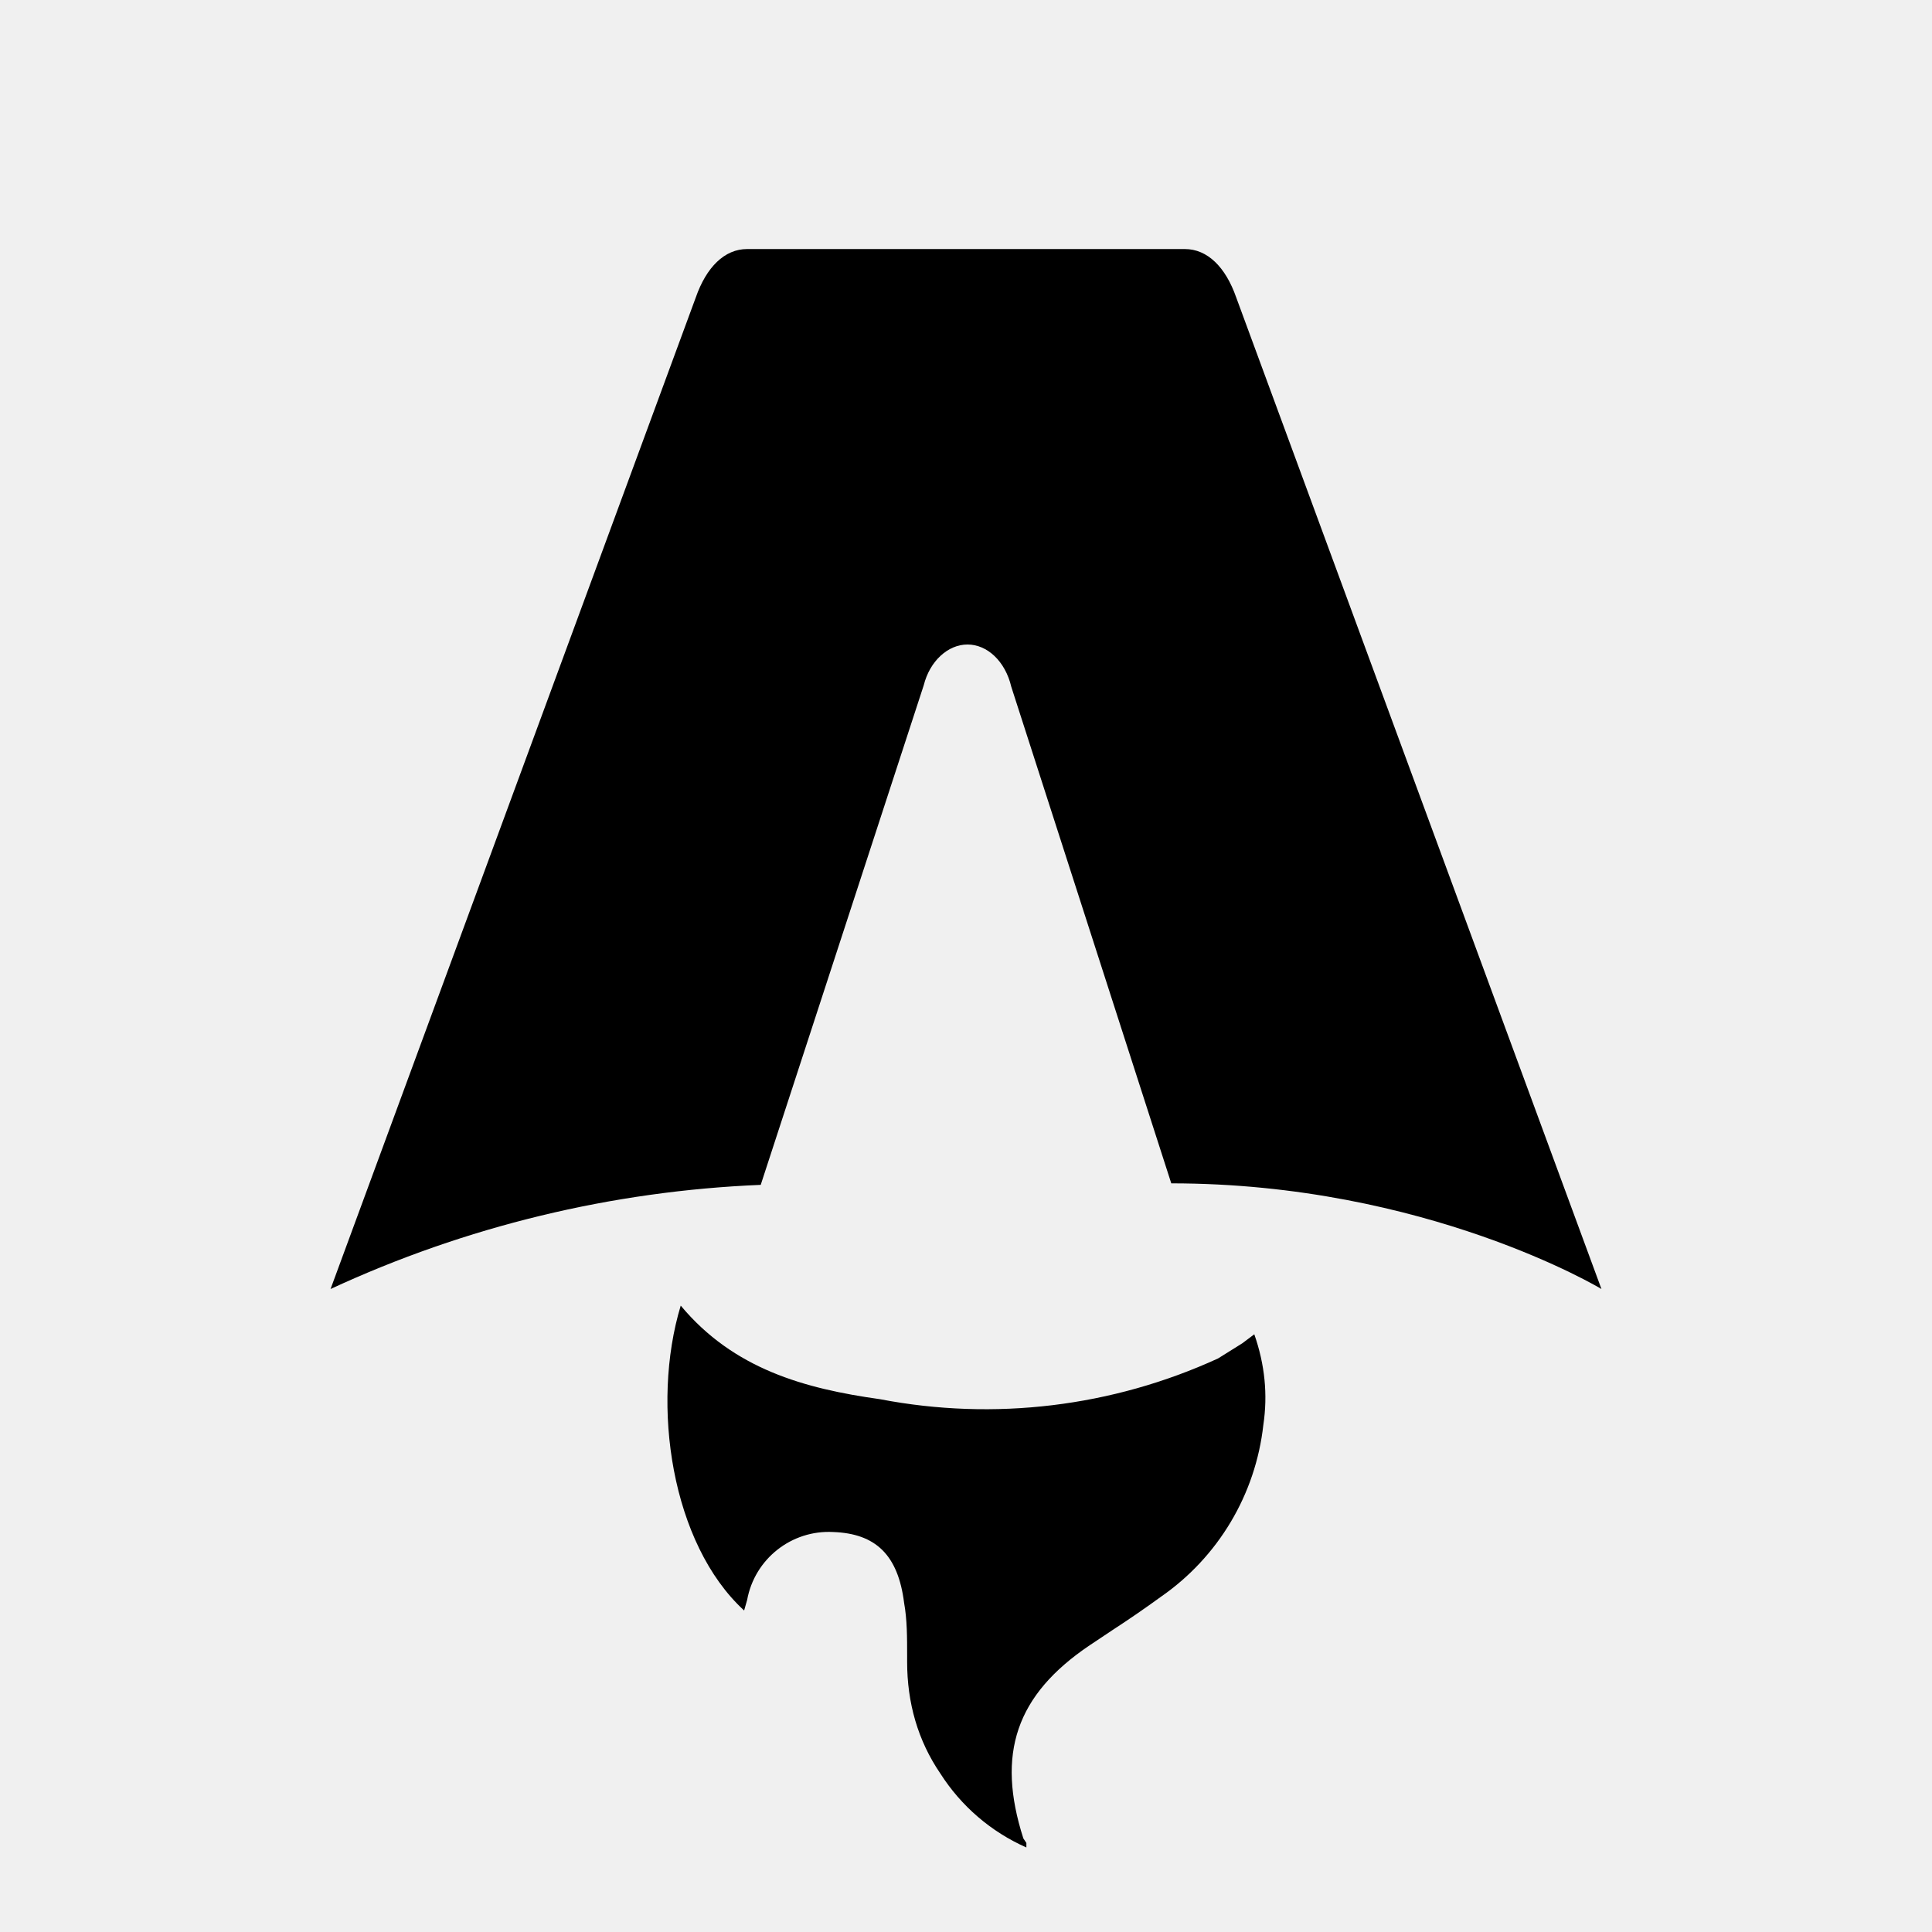
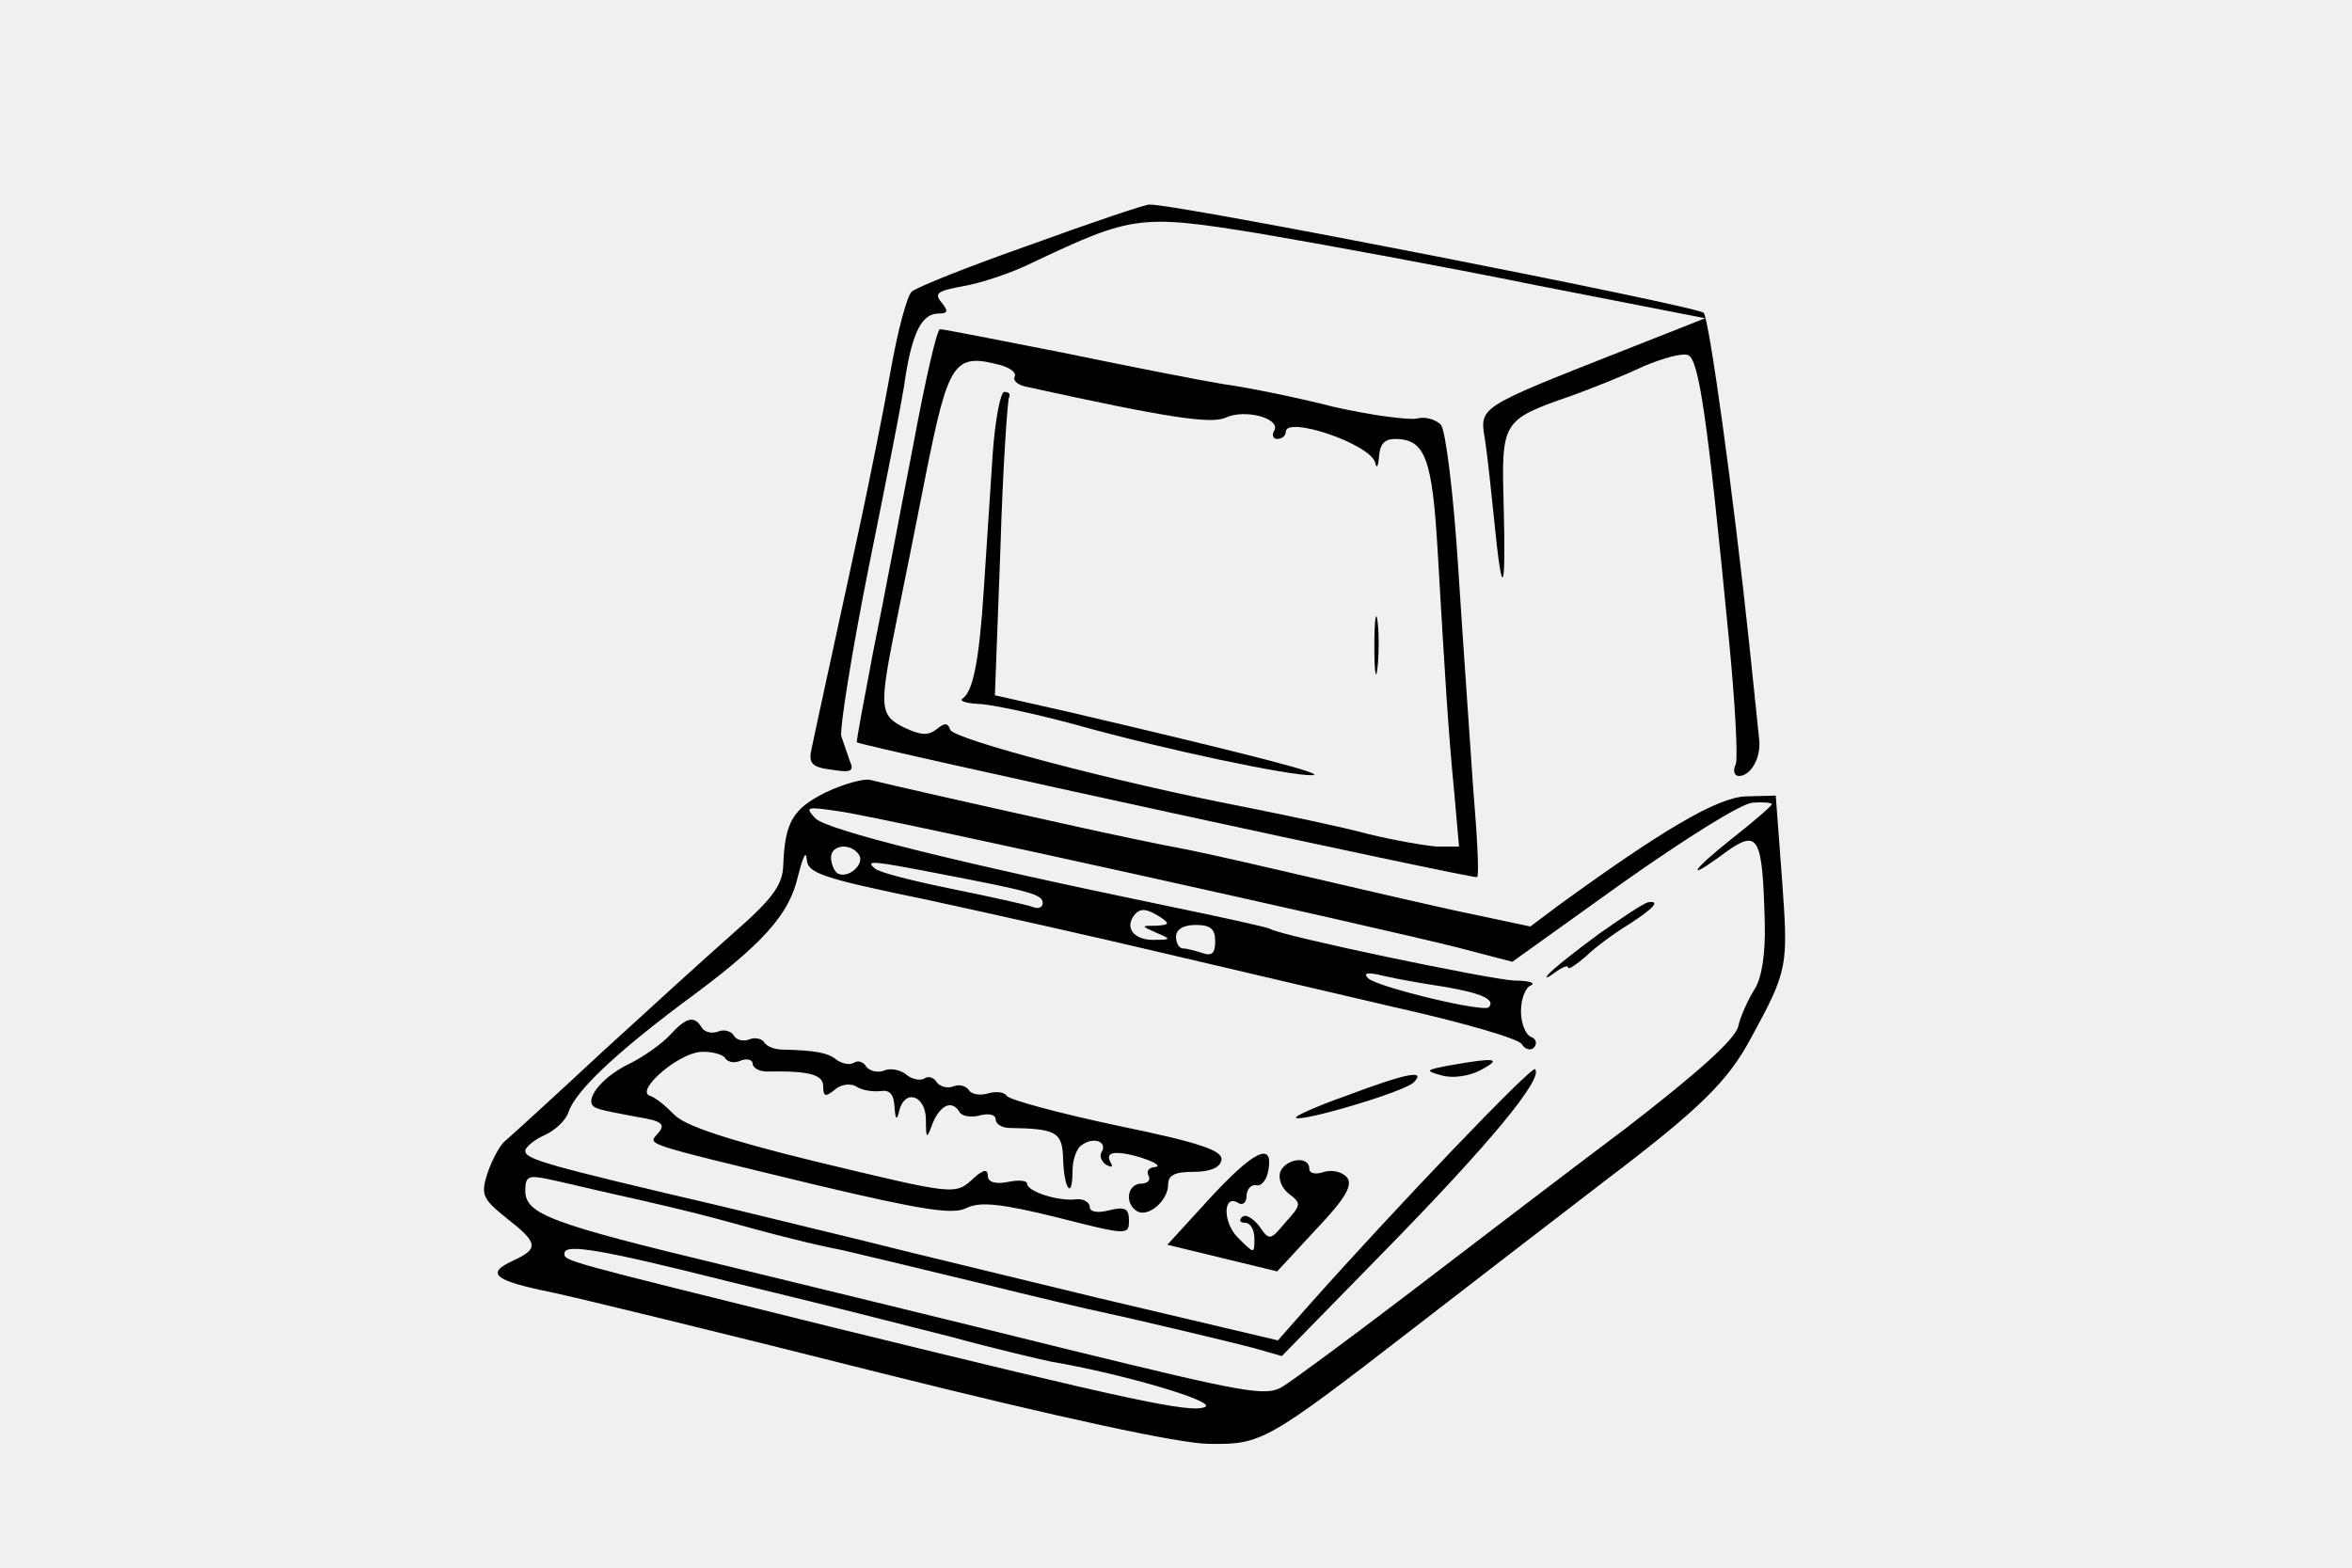
- <svg xmlns="http://www.w3.org/2000/svg" fill="none" viewBox="0 0 128 128">
-   <path d="M50.4 78.5a75.1 75.1 0 0 0-28.5 6.9l24.2-65.7c.7-2 1.9-3.2 3.4-3.2h29c1.5 0 2.7 1.2 3.4 3.2l24.2 65.7s-11.6-7-28.5-7L67 45.5c-.4-1.7-1.6-2.8-2.9-2.8-1.3 0-2.5 1.1-2.9 2.7L50.4 78.5Zm-1.1 28.2Zm-4.2-20.2c-2 6.6-.6 15.8 4.2 20.2a17.5 17.5 0 0 1 .2-.7 5.5 5.5 0 0 1 5.7-4.5c2.8.1 4.3 1.5 4.7 4.7.2 1.1.2 2.3.2 3.5v.4c0 2.7.7 5.2 2.2 7.4a13 13 0 0 0 5.7 4.9v-.3l-.2-.3c-1.8-5.6-.5-9.5 4.4-12.8l1.5-1a73 73 0 0 0 3.2-2.2 16 16 0 0 0 6.8-11.4c.3-2 .1-4-.6-6l-.8.6-1.6 1a37 37 0 0 1-22.4 2.7c-5-.7-9.7-2-13.2-6.2Z" />
+ <svg xmlns="http://www.w3.org/2000/svg" width="400" height="266.667" version="1.0" viewBox="0 0 300 200">
+   <path d="M131.5 31.2c-7.7 2.7-14.5 5.4-15.2 6-.6.5-1.8 5-2.7 10.1-.9 5.1-2.6 13.5-3.7 18.7-2.2 10.3-5.7 26.2-6.4 29.6-.4 1.8.1 2.3 2.6 2.6 2.4.4 2.9.2 2.3-1.1-.3-.9-.8-2.3-1.1-3.2-.2-.9 1.3-10.5 3.5-21.5 2.2-10.9 4.4-21.9 4.7-24.4.9-5.6 2.1-8 4.2-8 1.2 0 1.3-.3.4-1.4-1-1.2-.5-1.5 2.8-2.1 2.3-.4 6.2-1.7 8.8-3 12.7-6 13.7-6.2 29-3.7 7.6 1.3 23.5 4.2 35.3 6.6l21.5 4.2-10.9 4.3c-18 7.1-17.9 7-17.2 11.1.3 1.9.8 6.6 1.2 10.5 1 10.2 1.5 9.4 1.2-1.8-.3-11-.3-11.1 8.6-14.2 2.8-1 7-2.7 9.3-3.8 2.4-1 4.9-1.7 5.6-1.4 1.4.5 2.5 8.1 5.2 36 .8 8.1 1.2 15.4.9 16.2-.4.8-.2 1.5.4 1.5 1.5 0 2.8-2.3 2.6-4.5-.1-1.1-.7-6.7-1.3-12.5-2-18.9-5.1-41.4-5.8-42.1-1.1-.9-67.8-14-70.7-13.8-.6 0-7.4 2.3-15.1 5.1z" />
+   <path d="M116.5 56.7c-1.6 8.2-3.8 20-5.1 26.3-1.2 6.3-2.2 11.6-2.1 11.7.6.5 78.8 17.5 79.1 17.2.3-.2 0-5.4-.5-11.4-.4-6.1-1.3-18.6-1.9-28-.6-9.5-1.6-17.5-2.2-18.3-.7-.7-2-1.1-3.1-.8-1 .2-5.8-.4-10.6-1.5-4.7-1.2-11.1-2.5-14.1-2.9-3-.5-12.2-2.3-20.4-4-8.2-1.6-15.2-3-15.7-3-.4 0-1.9 6.6-3.4 14.7zm11.2-10.1c1.3.4 2 1 1.7 1.5-.2.5.5 1.1 1.8 1.3 17.7 3.9 23.2 4.7 25.1 3.9 2.5-1.2 7.2.1 6.2 1.7-.3.5-.1 1 .4 1 .6 0 1.1-.4 1.1-.9 0-2.1 10.7 1.5 11.4 3.9.2.9.4.5.5-.8.1-1.5.7-2.2 2-2.2 3.9 0 4.8 2.4 5.5 14.7.9 15.4 1.3 22.3 2.1 30.5l.6 6.8h-2.8c-1.5-.1-5.5-.8-8.8-1.6-3.3-.9-10.5-2.4-16-3.5-16.1-3.1-36.9-8.6-37.3-9.8-.3-.9-.7-.9-1.7-.1-1.1.9-2.1.8-4.2-.2-3.2-1.6-3.2-2.5-.8-14.3.8-3.9 2.4-11.9 3.6-18 2.9-14.5 3.6-15.5 9.6-13.9z" />
+   <path d="M126.6 58.2c-.3 4.6-.8 12.1-1.1 16.8-.6 9.4-1.4 13.2-2.7 14.1-.5.3.3.6 1.9.7 1.5 0 7.1 1.2 12.3 2.6 11.8 3.3 27.6 6.6 30.4 6.5 1.9-.1-7.3-2.5-31.2-8.1l-9.3-2.1.7-18.6c.3-10.2.9-18.9 1.1-19.4.2-.4 0-.7-.6-.7-.5 0-1.2 3.7-1.5 8.2zM175.3 82.5c0 3.3.2 4.5.4 2.7.2-1.8.2-4.5 0-6s-.4 0-.4 3.3zM105.3 101.1c-4.2 2.1-5.2 3.8-5.4 9.4-.1 2.4-1.4 4.2-6.2 8.4-3.4 3-11.1 10-17.1 15.5-5.9 5.5-11.4 10.5-12.1 11.1-.7.5-1.7 2.4-2.3 4.1-.9 2.8-.7 3.3 2.4 5.8 4.1 3.2 4.2 3.9.7 5.5-3.4 1.6-2.2 2.5 5.2 4 3.3.7 22.2 5.3 42 10.3 22.8 5.7 38.1 9 41.7 9 6.7.1 7.3-.2 26.3-14.9 7-5.4 18-13.9 24.4-18.8 12-9.1 15.5-12.6 18.4-18 4.8-8.8 4.8-9.2 4-20.3l-.8-10.7-3.8.1c-3.6.1-10.7 4.3-23.9 13.9l-3.6 2.7-9.9-2.1c-5.4-1.2-13.6-3.1-18.3-4.2-4.7-1.1-11.6-2.7-15.5-3.5-3.8-.7-9.9-2-13.5-2.8-11.8-2.6-25.5-5.7-27-6.1-.8-.2-3.4.5-5.7 1.6zm120.7 1.5c0 .2-2.3 2.2-5.1 4.4-5.3 4.2-6 5.6-.9 1.8 4.3-3.1 4.8-2.2 5.1 8.9.1 4.1-.4 7.1-1.3 8.5-.8 1.3-1.8 3.4-2.1 4.8-.5 1.7-5.2 5.9-14.4 13-7.6 5.7-20 15.2-27.6 21-7.6 5.8-14.8 11.1-16.1 11.9-2.1 1.3-4.7.8-27.2-4.7-13.7-3.4-33.4-8.2-43.7-10.7-22.5-5.4-25.7-6.6-25.7-9.6 0-1.8.4-2 2.8-1.5 1.5.3 5.6 1.3 9.2 2.1 3.6.8 9.2 2.1 12.5 3 7.9 2.2 12.4 3.3 16 4 1.7.4 9.3 2.2 17.1 4.1 7.7 1.9 14.9 3.6 16 3.8 3.3.7 15.6 3.6 19.4 4.6l3.5 1 13.5-13.8c12.9-13.2 19.9-21.6 18.8-22.8-.5-.4-17.9 17.8-29.1 30.4L163 171l-23.3-5.5c-12.7-3.1-24.8-6-26.7-6.5-1.9-.5-11.1-2.7-20.5-5-23.1-5.4-25.5-6.1-25.5-7.2 0-.4 1.1-1.4 2.5-2 1.3-.6 2.7-1.9 3-2.9.9-2.7 5.9-7.4 14.4-13.8 10.4-7.6 13.8-11.4 14.9-16.4.6-2.3 1-3.3 1.1-2.1.1 1.8 1.8 2.4 15.4 5.2 8.3 1.8 21.7 4.8 29.7 6.7 8 1.9 21.4 5 29.9 7 8.5 1.9 15.8 4 16.2 4.7.4.7 1.2.9 1.6.4.4-.5.2-1.1-.4-1.3-.7-.3-1.3-1.7-1.3-3.3 0-1.6.6-3.1 1.3-3.3.6-.3-.3-.6-2.1-.6-3-.1-29.8-5.7-31.2-6.6-.3-.2-6.2-1.5-13-2.9-27.1-5.6-43.5-9.7-45-11.2-1.4-1.5-1.1-1.5 3-.9 5.3.7 69.2 14.9 79 17.4l6.9 1.8 14.1-10.1c7.8-5.5 15.2-10.2 16.6-10.2 1.3-.1 2.4 0 2.4.2zm-116.4 6.5c.7 1.2-1.5 3.1-2.8 2.3-.4-.3-.8-1.2-.8-2 0-1.7 2.6-1.9 3.6-.3zm10.4 2.4c11.4 2.2 13 2.6 13 3.7 0 .6-.6.8-1.3.5-.8-.3-5.4-1.3-10.3-2.3-4.9-1-9.3-2.1-9.8-2.6-1.3-1.1-.4-1 8.4.7zm28 5.5c1.2.8 1.2 1-.5 1.1-2 0-2 0 0 .9 1.9.8 1.9.9-.2.9-2.4.1-3.8-1.3-2.8-2.9.8-1.2 1.6-1.2 3.5 0zm7 3.1c0 1.5-.4 1.9-1.6 1.5-.9-.3-2-.6-2.5-.6s-.9-.7-.9-1.5c0-.9.9-1.5 2.5-1.5 1.9 0 2.5.5 2.5 2.1zm29.3 5.8c4.6.8 6.5 1.6 5.6 2.6-.7.7-14.3-2.6-15.4-3.7-.7-.7 0-.8 2-.3 1.7.4 5.1 1 7.8 1.4zM93 163.5c18.1 4.4 16.6 4.1 28.5 7.1 5.5 1.5 11.1 2.8 12.5 3.1 8.9 1.5 21.3 5.1 19.7 5.8-1.9.8-9.3-.8-47.2-10.1-35.1-8.7-34.5-8.5-34.5-9.5 0-1.3 4.7-.5 21 3.6z" />
+   <path d="M204 119.1c-3 2.2-5.9 4.5-6.5 5.2-.5.6-.2.5.8-.2.9-.7 1.7-1 1.7-.7 0 .4 1-.3 2.3-1.4 1.2-1.2 3.7-3 5.5-4.1 3.1-2 4-3 2.5-2.8-.5 0-3.3 1.9-6.3 4zM85.5 132c-1.1 1.2-3.4 2.8-5.2 3.7-3.8 1.8-6.2 5.1-4.1 5.7.7.3 3 .7 5.1 1.1 3.1.5 3.6.9 2.7 2-1.3 1.6-2.9 1.1 19.8 6.6 13.9 3.3 17.8 3.9 19.5 3 1.7-.8 4.2-.6 11.5 1.2 9 2.3 9.2 2.3 9.2.4 0-1.5-.5-1.8-2.5-1.3-1.5.4-2.5.2-2.5-.4 0-.6-.8-1.1-1.7-1-2.3.3-6.3-1-6.3-2 0-.4-1.1-.5-2.5-.2-1.6.3-2.5 0-2.5-.8 0-.9-.6-.8-1.8.3-2.4 2.2-2.2 2.2-20.5-2.2-11-2.7-16.4-4.5-17.7-5.9-1.1-1.1-2.4-2.2-3.1-2.4-1.9-.6 3.4-5.3 6.4-5.6 1.4-.1 2.9.3 3.2.8.3.5 1.2.7 2 .3.8-.3 1.5-.1 1.5.4s.8 1 1.8 1c5.5-.1 7.2.4 7.2 1.9 0 1.3.3 1.4 1.5.4.8-.7 2-.8 2.7-.4.7.5 2.1.7 3.1.6 1.2-.2 1.7.4 1.8 2 .1 1.7.3 1.8.6.5.7-2.8 3.3-2 3.4 1 0 2.7.1 2.7.9.5 1-2.3 2.5-2.9 3.4-1.3.3.5 1.5.7 2.6.4 1.1-.3 2-.1 2 .5s.8 1.1 1.8 1.1c5.9.1 6.7.5 6.8 3.9.1 3.9 1.2 5.4 1.2 1.6 0-1.4.5-3 1.3-3.4 1.5-1 3.2-.3 2.4 1-.3.5 0 1.2.6 1.6.8.4.9.3.5-.4-.4-.8 0-1.2 1.1-1.1 2.2.1 6.3 1.7 4.5 1.8-.7.1-1 .5-.7 1.1.3.5-.1 1-.9 1-1.8 0-2.2 2.5-.6 3.5 1.4.9 4-1.3 4-3.4 0-1.2.9-1.6 3.2-1.6 2.1 0 3.4-.5 3.6-1.5.2-1.2-2.6-2.2-13.3-4.4-7.5-1.6-13.8-3.3-14.1-3.8-.3-.5-1.4-.6-2.4-.3s-2.1.1-2.4-.4c-.4-.6-1.3-.8-2-.5-.8.3-1.7 0-2.1-.5-.3-.6-1.1-.9-1.6-.5-.5.3-1.6.1-2.3-.5-.7-.6-2-.9-2.9-.5-.8.3-1.8 0-2.2-.5-.3-.6-1.1-.9-1.6-.5-.5.3-1.5.1-2.2-.4-1.1-.9-2.7-1.2-6.9-1.3-1 0-2-.4-2.3-.9-.3-.5-1.2-.7-1.9-.4-.8.3-1.7.1-2-.5-.4-.6-1.3-.8-2-.5-.8.3-1.7.1-2.1-.5-.9-1.6-2-1.3-4 .9zM185 135.9c-3.2.6-3.3.7-1.1 1.3 1.4.4 3.5.1 5-.7 2.8-1.5 1.8-1.6-3.9-.6zM171.7 139.8c-3.7 1.3-6.6 2.6-6.4 2.8.6.6 13.8-3.3 15-4.5 1.7-1.7-.9-1.2-8.6 1.7zM154.2 153l-5.3 5.8 7 1.7 7 1.7 5-5.4c3.7-3.9 4.7-5.6 3.9-6.6-.6-.7-1.9-1-2.9-.7-1.1.4-1.9.2-1.9-.4 0-1.7-3-1.3-3.7.4-.3.9.2 2.1 1.1 2.8 1.6 1.2 1.6 1.4-.4 3.6-2 2.4-2.1 2.4-3.4.5-.8-1-1.8-1.6-2.2-1.1-.4.4-.2.7.4.7.7 0 1.2.9 1.2 2 0 2 0 2-2.1-.1-2-2-1.9-5.7.1-4.4.5.3 1-.1 1-.9 0-.9.6-1.5 1.2-1.4.7.2 1.4-.7 1.6-2 .6-3.6-1.9-2.4-7.6 3.8z" />
  <style>
-         path { fill: #000; }
-         @media (prefers-color-scheme: dark) {
-             path { fill: #FFF; }
-         }
-     </style>
+     path{ fill:#000 }
+ 
+     @media (prefers-color-scheme: dark) {
+         path {fill: #fff;}
+     }
+ </style>
</svg>
